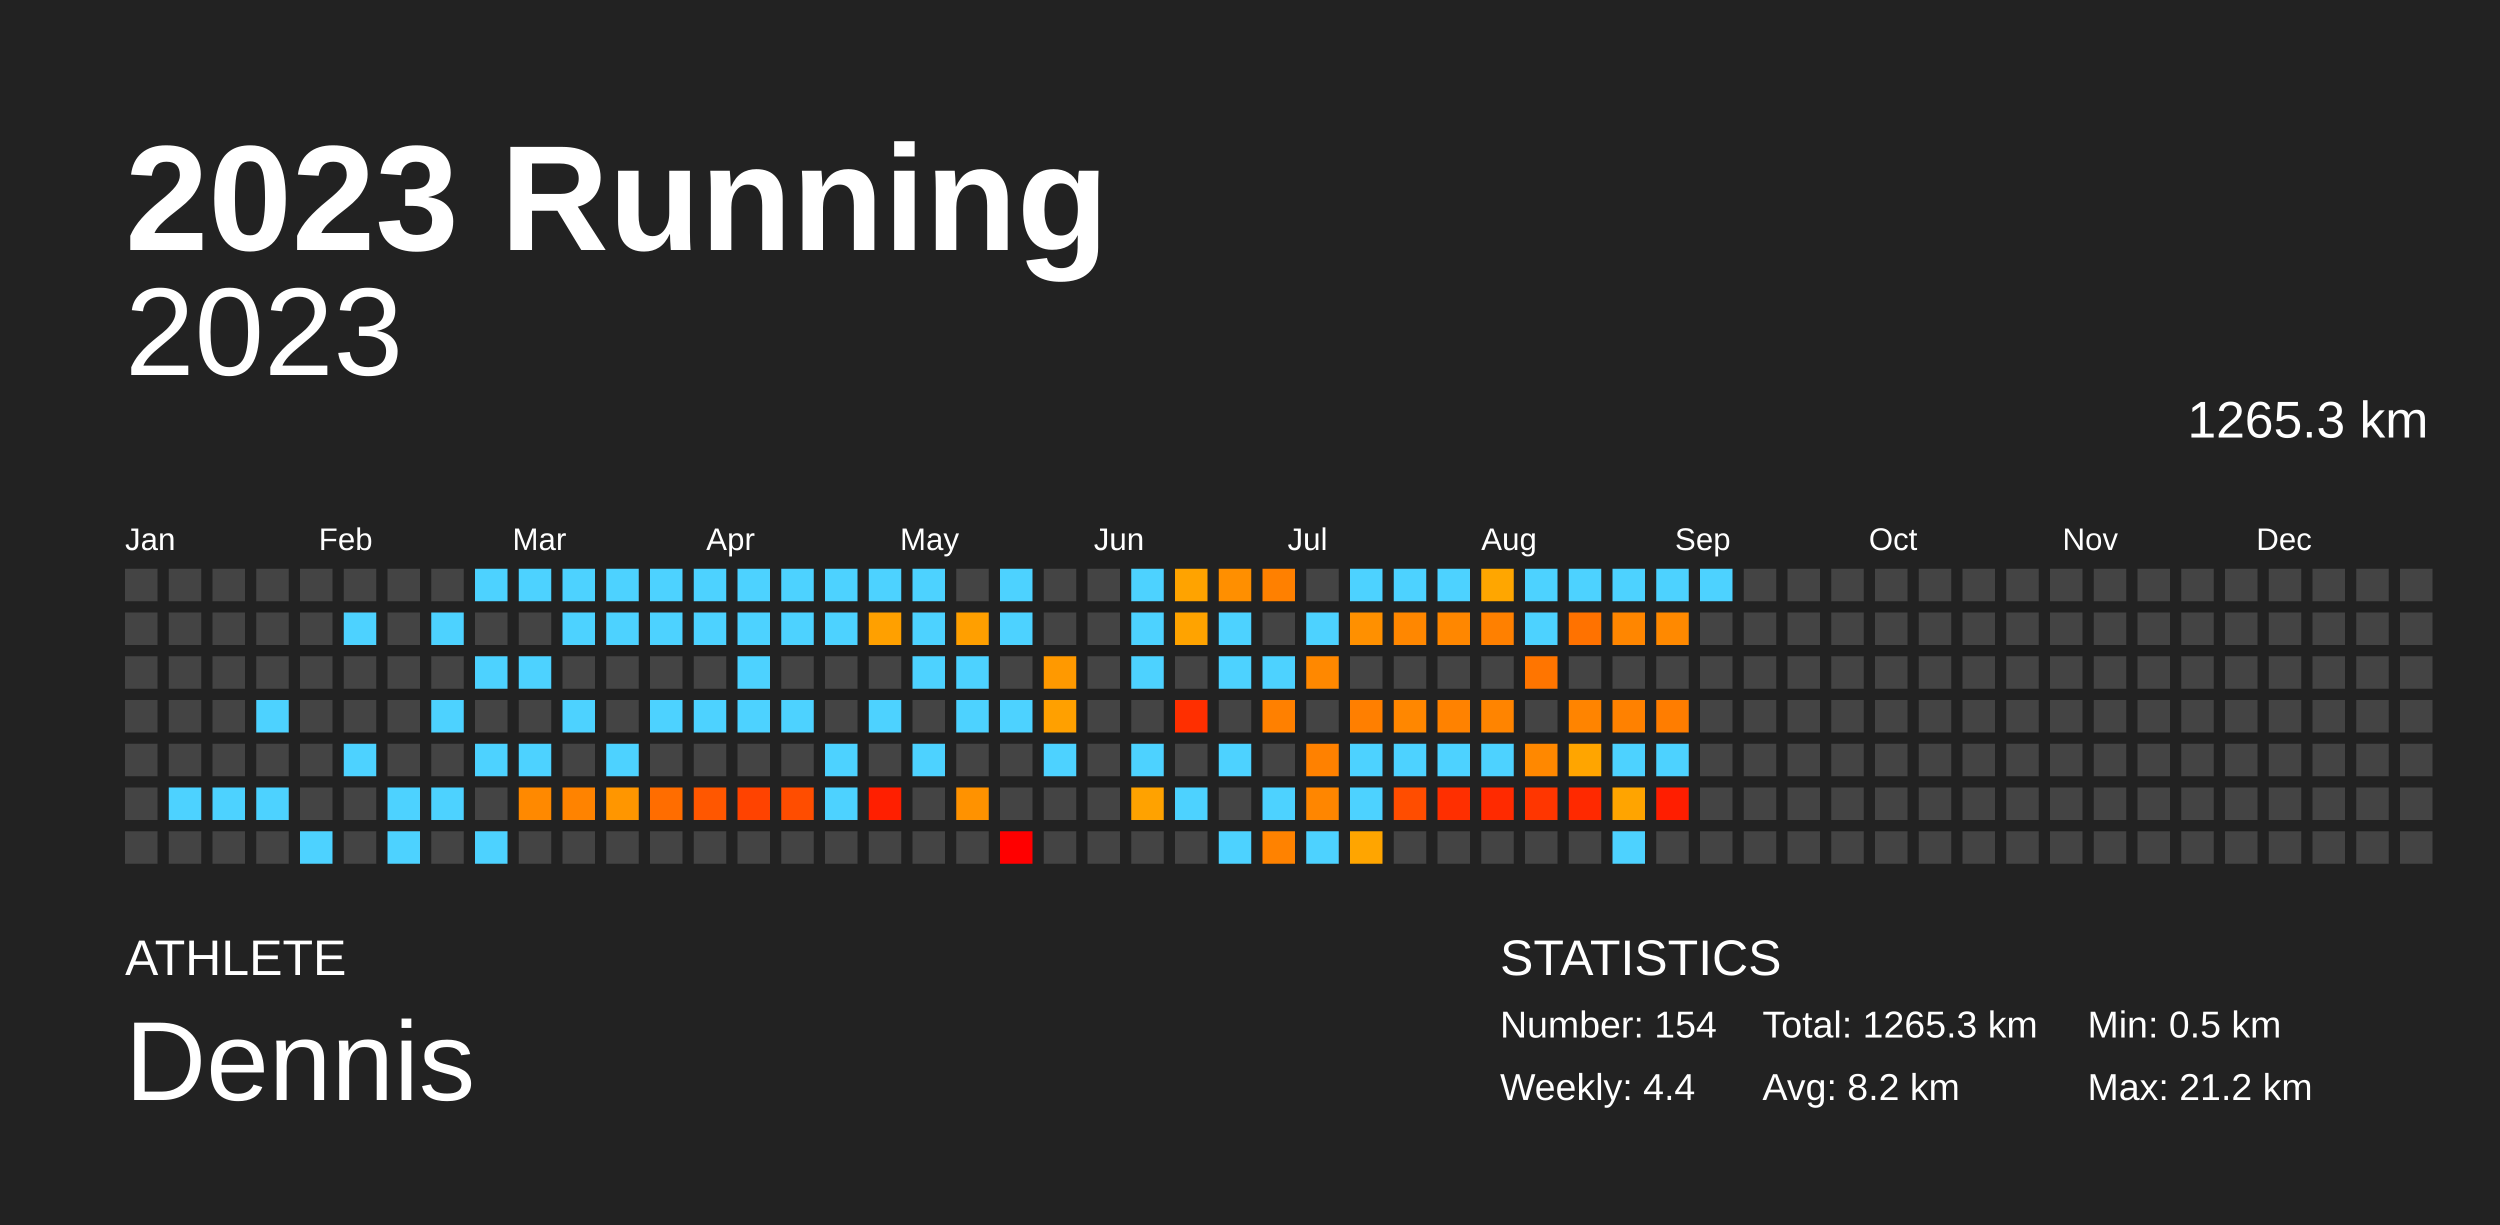
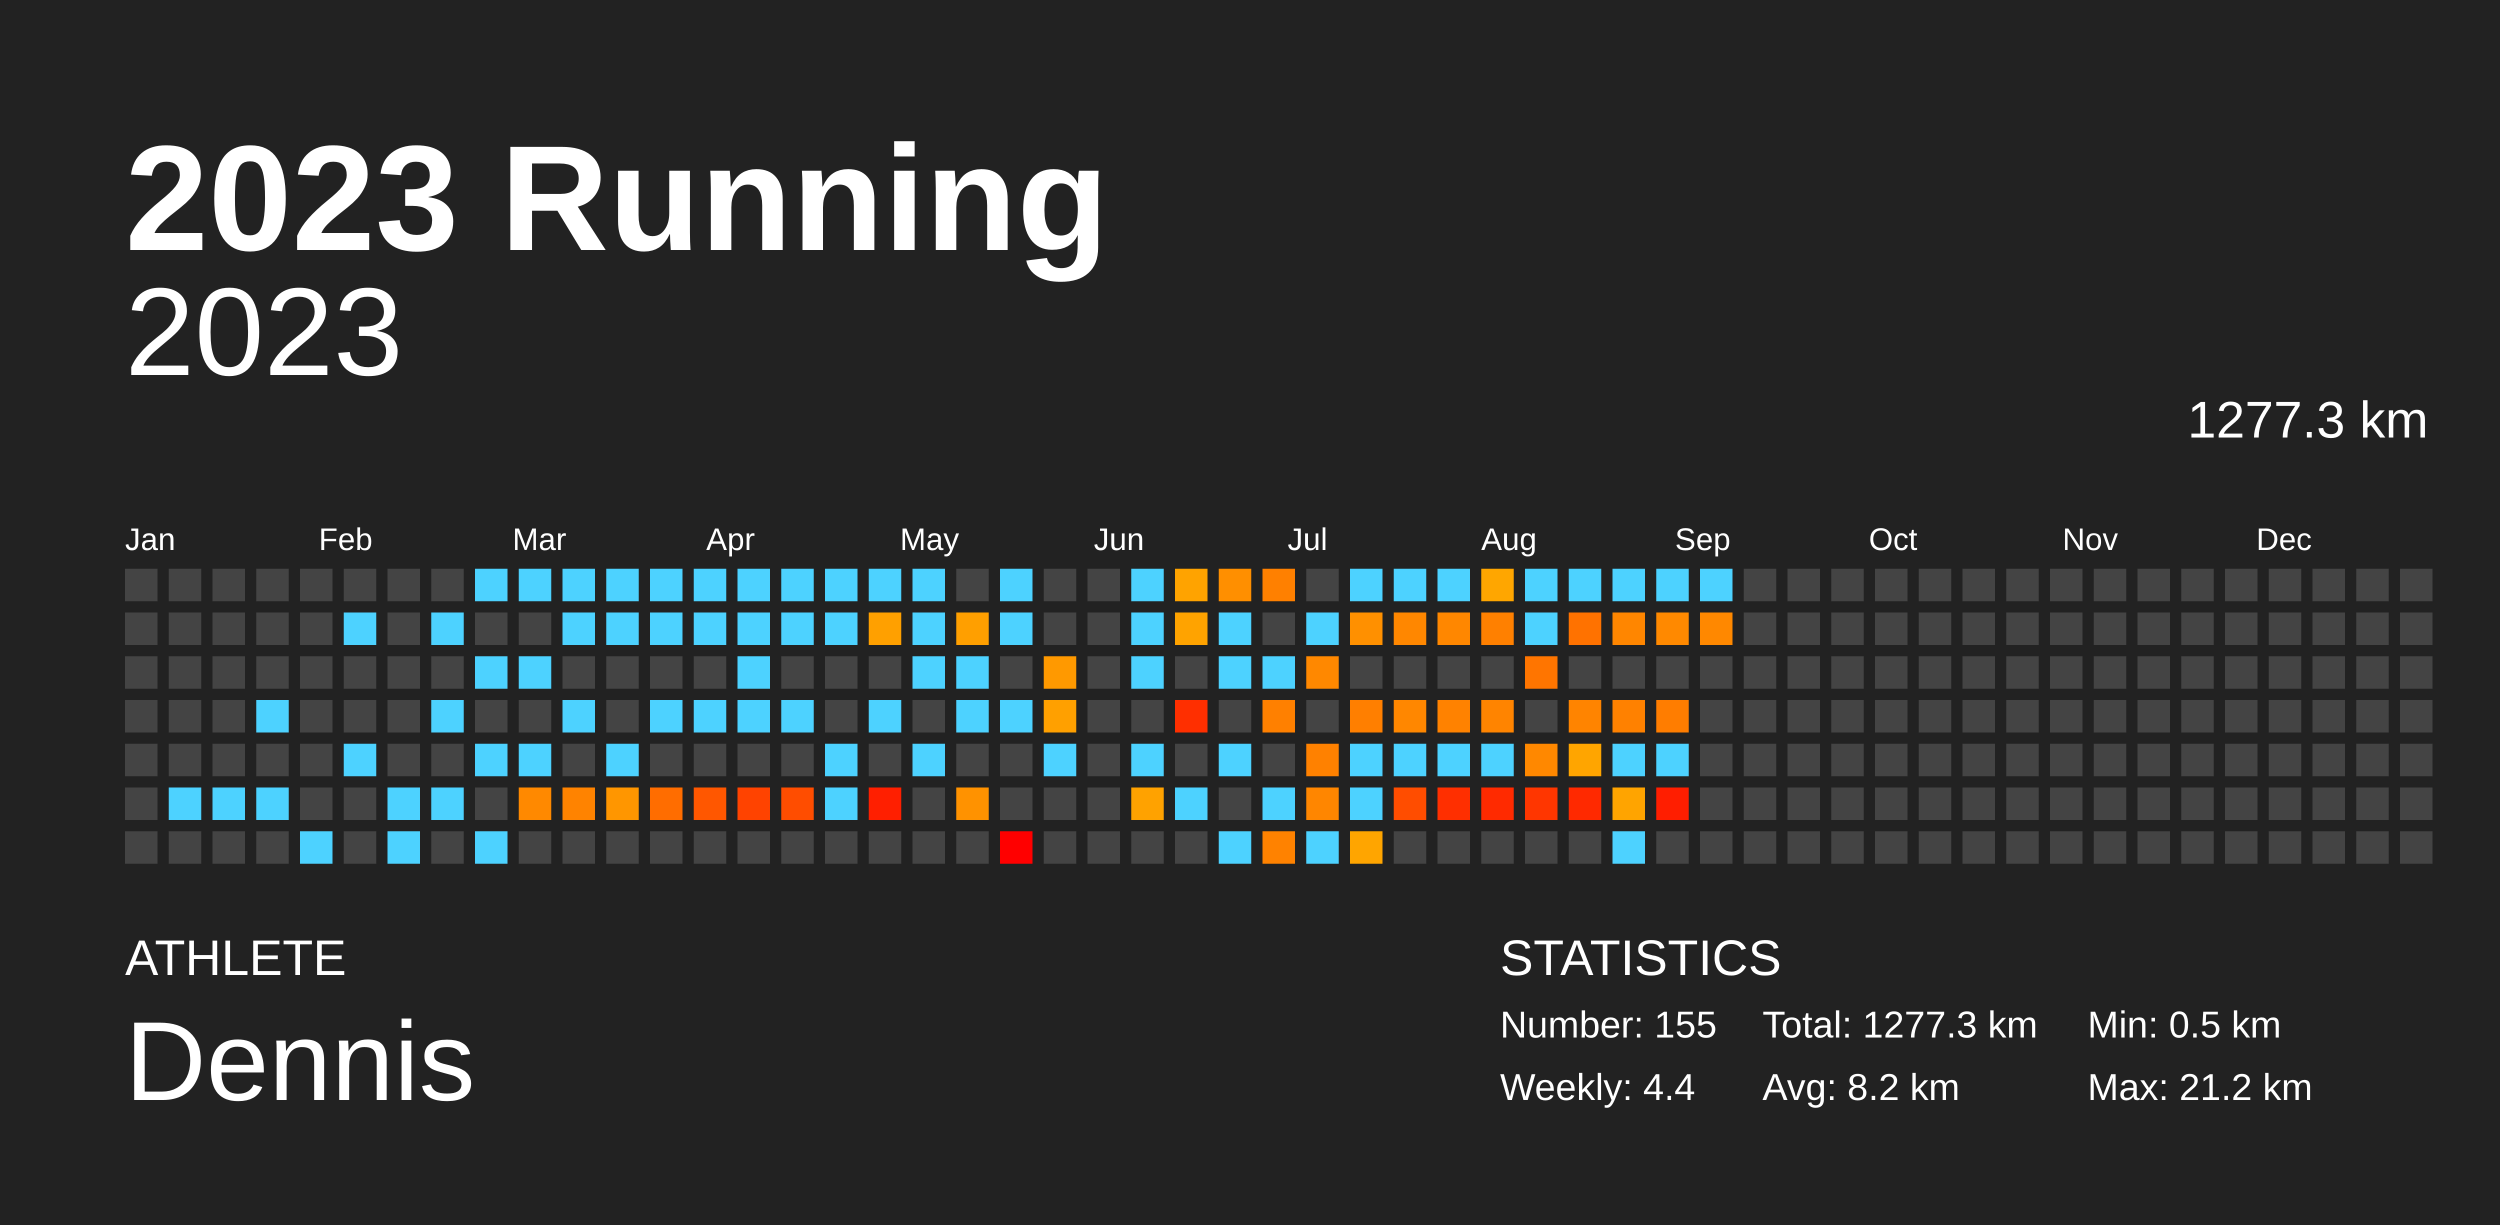
<svg xmlns="http://www.w3.org/2000/svg" baseProfile="full" height="98mm" version="1.1" viewBox="0,0,200,98" width="200mm">
  <defs />
  <rect fill="#222222" height="98" width="200" x="0" y="0" />
  <text fill="#FFFFFF" style="font-size:12px; font-family:Arial; font-weight:bold;" x="10" y="20">2023 Running</text>
  <text fill="#FFFFFF" style="font-size:4px; font-family:Arial" x="10" y="78">ATHLETE</text>
  <text fill="#FFFFFF" style="font-size:9px; font-family:Arial" x="10" y="88">Dennis</text>
  <text fill="#FFFFFF" style="font-size:4px; font-family:Arial" x="120" y="78">STATISTICS</text>
-   <text fill="#FFFFFF" style="font-size:3px; font-family:Arial" x="120" y="83">Number: 154</text>
+   <text fill="#FFFFFF" style="font-size:3px; font-family:Arial" x="120" y="83">Number: 155</text>
  <text fill="#FFFFFF" style="font-size:3px; font-family:Arial" x="120" y="88">Weekly: 4.4</text>
-   <text fill="#FFFFFF" style="font-size:3px; font-family:Arial" x="141" y="83">Total: 1265.3 km</text>
+   <text fill="#FFFFFF" style="font-size:3px; font-family:Arial" x="141" y="83">Total: 1277.3 km</text>
  <text fill="#FFFFFF" style="font-size:3px; font-family:Arial" x="141" y="88">Avg: 8.2 km</text>
  <text fill="#FFFFFF" style="font-size:3px; font-family:Arial" x="167" y="83">Min: 0.5 km</text>
  <text fill="#FFFFFF" style="font-size:3px; font-family:Arial" x="167" y="88">Max: 21.2 km</text>
  <text alignment-baseline="hanging" fill="#FFFFFF" style="font-size:10.0px; font-family:Arial;" x="10" y="30">2023</text>
-   <text alignment-baseline="hanging" fill="#FFFFFF" style="font-size:4.125px; font-family:Arial;" x="175" y="35">1265.3 km</text>
+   <text alignment-baseline="hanging" fill="#FFFFFF" style="font-size:4.125px; font-family:Arial;" x="175" y="35">1277.3 km</text>
  <text fill="#FFFFFF" style="font-size:2.5px; font-family:Arial" x="10.0" y="44">Jan</text>
  <text fill="#FFFFFF" style="font-size:2.5px; font-family:Arial" x="25.5" y="44">Feb</text>
  <text fill="#FFFFFF" style="font-size:2.5px; font-family:Arial" x="41.0" y="44">Mar</text>
  <text fill="#FFFFFF" style="font-size:2.5px; font-family:Arial" x="56.5" y="44">Apr</text>
  <text fill="#FFFFFF" style="font-size:2.5px; font-family:Arial" x="72.0" y="44">May</text>
  <text fill="#FFFFFF" style="font-size:2.5px; font-family:Arial" x="87.5" y="44">Jun</text>
  <text fill="#FFFFFF" style="font-size:2.5px; font-family:Arial" x="103.0" y="44">Jul</text>
  <text fill="#FFFFFF" style="font-size:2.5px; font-family:Arial" x="118.5" y="44">Aug</text>
  <text fill="#FFFFFF" style="font-size:2.5px; font-family:Arial" x="134.0" y="44">Sep</text>
  <text fill="#FFFFFF" style="font-size:2.5px; font-family:Arial" x="149.5" y="44">Oct</text>
  <text fill="#FFFFFF" style="font-size:2.5px; font-family:Arial" x="165.0" y="44">Nov</text>
  <text fill="#FFFFFF" style="font-size:2.5px; font-family:Arial" x="180.5" y="44">Dec</text>
  <rect fill="#444444" height="2.6" width="2.6" x="10.0" y="45.5" />
  <rect fill="#444444" height="2.6" width="2.6" x="10.0" y="49.0" />
  <rect fill="#444444" height="2.6" width="2.6" x="10.0" y="52.5" />
  <rect fill="#444444" height="2.6" width="2.6" x="10.0" y="56.0" />
  <rect fill="#444444" height="2.6" width="2.6" x="10.0" y="59.5" />
  <rect fill="#444444" height="2.6" width="2.6" x="10.0" y="63.0" />
  <rect fill="#444444" height="2.6" width="2.6" x="10.0" y="66.5" />
  <rect fill="#444444" height="2.6" width="2.6" x="13.5" y="45.5" />
  <rect fill="#444444" height="2.6" width="2.6" x="13.5" y="49.0" />
  <rect fill="#444444" height="2.6" width="2.6" x="13.5" y="52.5" />
  <rect fill="#444444" height="2.6" width="2.6" x="13.5" y="56.0" />
  <rect fill="#444444" height="2.6" width="2.6" x="13.5" y="59.5" />
  <rect fill="#4dd2ff" height="2.6" width="2.6" x="13.5" y="63.0" />
  <rect fill="#444444" height="2.6" width="2.6" x="13.5" y="66.5" />
  <rect fill="#444444" height="2.6" width="2.6" x="17.0" y="45.5" />
  <rect fill="#444444" height="2.6" width="2.6" x="17.0" y="49.0" />
  <rect fill="#444444" height="2.6" width="2.6" x="17.0" y="52.5" />
  <rect fill="#444444" height="2.6" width="2.6" x="17.0" y="56.0" />
  <rect fill="#444444" height="2.6" width="2.6" x="17.0" y="59.5" />
  <rect fill="#4dd2ff" height="2.6" width="2.6" x="17.0" y="63.0" />
  <rect fill="#444444" height="2.6" width="2.6" x="17.0" y="66.5" />
  <rect fill="#444444" height="2.6" width="2.6" x="20.5" y="45.5" />
  <rect fill="#444444" height="2.6" width="2.6" x="20.5" y="49.0" />
  <rect fill="#444444" height="2.6" width="2.6" x="20.5" y="52.5" />
  <rect fill="#4dd2ff" height="2.6" width="2.6" x="20.5" y="56.0" />
  <rect fill="#444444" height="2.6" width="2.6" x="20.5" y="59.5" />
  <rect fill="#4dd2ff" height="2.6" width="2.6" x="20.5" y="63.0" />
  <rect fill="#444444" height="2.6" width="2.6" x="20.5" y="66.5" />
  <rect fill="#444444" height="2.6" width="2.6" x="24.0" y="45.5" />
  <rect fill="#444444" height="2.6" width="2.6" x="24.0" y="49.0" />
  <rect fill="#444444" height="2.6" width="2.6" x="24.0" y="52.5" />
  <rect fill="#444444" height="2.6" width="2.6" x="24.0" y="56.0" />
  <rect fill="#444444" height="2.6" width="2.6" x="24.0" y="59.5" />
  <rect fill="#444444" height="2.6" width="2.6" x="24.0" y="63.0" />
  <rect fill="#4dd2ff" height="2.6" width="2.6" x="24.0" y="66.5" />
  <rect fill="#444444" height="2.6" width="2.6" x="27.5" y="45.5" />
  <rect fill="#4dd2ff" height="2.6" width="2.6" x="27.5" y="49.0" />
  <rect fill="#444444" height="2.6" width="2.6" x="27.5" y="52.5" />
  <rect fill="#444444" height="2.6" width="2.6" x="27.5" y="56.0" />
  <rect fill="#4dd2ff" height="2.6" width="2.6" x="27.5" y="59.5" />
  <rect fill="#444444" height="2.6" width="2.6" x="27.5" y="63.0" />
  <rect fill="#444444" height="2.6" width="2.6" x="27.5" y="66.5" />
  <rect fill="#444444" height="2.6" width="2.6" x="31.0" y="45.5" />
  <rect fill="#444444" height="2.6" width="2.6" x="31.0" y="49.0" />
  <rect fill="#444444" height="2.6" width="2.6" x="31.0" y="52.5" />
  <rect fill="#444444" height="2.6" width="2.6" x="31.0" y="56.0" />
  <rect fill="#444444" height="2.6" width="2.6" x="31.0" y="59.5" />
  <rect fill="#4dd2ff" height="2.6" width="2.6" x="31.0" y="63.0" />
  <rect fill="#4dd2ff" height="2.6" width="2.6" x="31.0" y="66.5" />
  <rect fill="#444444" height="2.6" width="2.6" x="34.5" y="45.5" />
  <rect fill="#4dd2ff" height="2.6" width="2.6" x="34.5" y="49.0" />
  <rect fill="#444444" height="2.6" width="2.6" x="34.5" y="52.5" />
  <rect fill="#4dd2ff" height="2.6" width="2.6" x="34.5" y="56.0" />
  <rect fill="#444444" height="2.6" width="2.6" x="34.5" y="59.5" />
  <rect fill="#4dd2ff" height="2.6" width="2.6" x="34.5" y="63.0" />
  <rect fill="#444444" height="2.6" width="2.6" x="34.5" y="66.5" />
  <rect fill="#4dd2ff" height="2.6" width="2.6" x="38.0" y="45.5" />
  <rect fill="#444444" height="2.6" width="2.6" x="38.0" y="49.0" />
  <rect fill="#4dd2ff" height="2.6" width="2.6" x="38.0" y="52.5" />
  <rect fill="#444444" height="2.6" width="2.6" x="38.0" y="56.0" />
  <rect fill="#4dd2ff" height="2.6" width="2.6" x="38.0" y="59.5" />
  <rect fill="#444444" height="2.6" width="2.6" x="38.0" y="63.0" />
  <rect fill="#4dd2ff" height="2.6" width="2.6" x="38.0" y="66.5" />
  <rect fill="#4dd2ff" height="2.6" width="2.6" x="41.5" y="45.5" />
  <rect fill="#444444" height="2.6" width="2.6" x="41.5" y="49.0" />
  <rect fill="#4dd2ff" height="2.6" width="2.6" x="41.5" y="52.5" />
  <rect fill="#444444" height="2.6" width="2.6" x="41.5" y="56.0" />
  <rect fill="#4dd2ff" height="2.6" width="2.6" x="41.5" y="59.5" />
  <rect fill="#ff8900" height="2.6" width="2.6" x="41.5" y="63.0" />
  <rect fill="#444444" height="2.6" width="2.6" x="41.5" y="66.5" />
  <rect fill="#4dd2ff" height="2.6" width="2.6" x="45.0" y="45.5" />
  <rect fill="#4dd2ff" height="2.6" width="2.6" x="45.0" y="49.0" />
  <rect fill="#444444" height="2.6" width="2.6" x="45.0" y="52.5" />
  <rect fill="#4dd2ff" height="2.6" width="2.6" x="45.0" y="56.0" />
  <rect fill="#444444" height="2.6" width="2.6" x="45.0" y="59.5" />
  <rect fill="#ff8300" height="2.6" width="2.6" x="45.0" y="63.0" />
  <rect fill="#444444" height="2.6" width="2.6" x="45.0" y="66.5" />
  <rect fill="#4dd2ff" height="2.6" width="2.6" x="48.5" y="45.5" />
  <rect fill="#4dd2ff" height="2.6" width="2.6" x="48.5" y="49.0" />
  <rect fill="#444444" height="2.6" width="2.6" x="48.5" y="52.5" />
  <rect fill="#444444" height="2.6" width="2.6" x="48.5" y="56.0" />
  <rect fill="#4dd2ff" height="2.6" width="2.6" x="48.5" y="59.5" />
  <rect fill="#ff9600" height="2.6" width="2.6" x="48.5" y="63.0" />
  <rect fill="#444444" height="2.6" width="2.6" x="48.5" y="66.5" />
  <rect fill="#4dd2ff" height="2.6" width="2.6" x="52.0" y="45.5" />
  <rect fill="#4dd2ff" height="2.6" width="2.6" x="52.0" y="49.0" />
  <rect fill="#444444" height="2.6" width="2.6" x="52.0" y="52.5" />
  <rect fill="#4dd2ff" height="2.6" width="2.6" x="52.0" y="56.0" />
  <rect fill="#444444" height="2.6" width="2.6" x="52.0" y="59.5" />
  <rect fill="#ff6d00" height="2.6" width="2.6" x="52.0" y="63.0" />
  <rect fill="#444444" height="2.6" width="2.6" x="52.0" y="66.5" />
  <rect fill="#4dd2ff" height="2.6" width="2.6" x="55.5" y="45.5" />
  <rect fill="#4dd2ff" height="2.6" width="2.6" x="55.5" y="49.0" />
  <rect fill="#444444" height="2.6" width="2.6" x="55.5" y="52.5" />
  <rect fill="#4dd2ff" height="2.6" width="2.6" x="55.5" y="56.0" />
  <rect fill="#444444" height="2.6" width="2.6" x="55.5" y="59.5" />
  <rect fill="#ff5700" height="2.6" width="2.6" x="55.5" y="63.0" />
  <rect fill="#444444" height="2.6" width="2.6" x="55.5" y="66.5" />
  <rect fill="#4dd2ff" height="2.6" width="2.6" x="59.0" y="45.5" />
  <rect fill="#4dd2ff" height="2.6" width="2.6" x="59.0" y="49.0" />
  <rect fill="#4dd2ff" height="2.6" width="2.6" x="59.0" y="52.5" />
  <rect fill="#4dd2ff" height="2.6" width="2.6" x="59.0" y="56.0" />
  <rect fill="#444444" height="2.6" width="2.6" x="59.0" y="59.5" />
  <rect fill="#ff4300" height="2.6" width="2.6" x="59.0" y="63.0" />
  <rect fill="#444444" height="2.6" width="2.6" x="59.0" y="66.5" />
  <rect fill="#4dd2ff" height="2.6" width="2.6" x="62.5" y="45.5" />
  <rect fill="#4dd2ff" height="2.6" width="2.6" x="62.5" y="49.0" />
  <rect fill="#444444" height="2.6" width="2.6" x="62.5" y="52.5" />
  <rect fill="#4dd2ff" height="2.6" width="2.6" x="62.5" y="56.0" />
  <rect fill="#444444" height="2.6" width="2.6" x="62.5" y="59.5" />
  <rect fill="#ff4d00" height="2.6" width="2.6" x="62.5" y="63.0" />
  <rect fill="#444444" height="2.6" width="2.6" x="62.5" y="66.5" />
  <rect fill="#4dd2ff" height="2.6" width="2.6" x="66.0" y="45.5" />
  <rect fill="#4dd2ff" height="2.6" width="2.6" x="66.0" y="49.0" />
  <rect fill="#444444" height="2.6" width="2.6" x="66.0" y="52.5" />
  <rect fill="#444444" height="2.6" width="2.6" x="66.0" y="56.0" />
  <rect fill="#4dd2ff" height="2.6" width="2.6" x="66.0" y="59.5" />
  <rect fill="#4dd2ff" height="2.6" width="2.6" x="66.0" y="63.0" />
  <rect fill="#444444" height="2.6" width="2.6" x="66.0" y="66.5" />
  <rect fill="#4dd2ff" height="2.6" width="2.6" x="69.5" y="45.5" />
  <rect fill="#ffa000" height="2.6" width="2.6" x="69.5" y="49.0" />
  <rect fill="#444444" height="2.6" width="2.6" x="69.5" y="52.5" />
  <rect fill="#4dd2ff" height="2.6" width="2.6" x="69.5" y="56.0" />
  <rect fill="#444444" height="2.6" width="2.6" x="69.5" y="59.5" />
  <rect fill="#ff1f00" height="2.6" width="2.6" x="69.5" y="63.0" />
  <rect fill="#444444" height="2.6" width="2.6" x="69.5" y="66.5" />
  <rect fill="#4dd2ff" height="2.6" width="2.6" x="73.0" y="45.5" />
  <rect fill="#4dd2ff" height="2.6" width="2.6" x="73.0" y="49.0" />
  <rect fill="#4dd2ff" height="2.6" width="2.6" x="73.0" y="52.5" />
  <rect fill="#444444" height="2.6" width="2.6" x="73.0" y="56.0" />
  <rect fill="#4dd2ff" height="2.6" width="2.6" x="73.0" y="59.5" />
  <rect fill="#444444" height="2.6" width="2.6" x="73.0" y="63.0" />
  <rect fill="#444444" height="2.6" width="2.6" x="73.0" y="66.5" />
  <rect fill="#444444" height="2.6" width="2.6" x="76.5" y="45.5" />
  <rect fill="#ff9f00" height="2.6" width="2.6" x="76.5" y="49.0" />
  <rect fill="#4dd2ff" height="2.6" width="2.6" x="76.5" y="52.5" />
  <rect fill="#4dd2ff" height="2.6" width="2.6" x="76.5" y="56.0" />
  <rect fill="#444444" height="2.6" width="2.6" x="76.5" y="59.5" />
  <rect fill="#ff9200" height="2.6" width="2.6" x="76.5" y="63.0" />
  <rect fill="#444444" height="2.6" width="2.6" x="76.5" y="66.5" />
  <rect fill="#4dd2ff" height="2.6" width="2.6" x="80.0" y="45.5" />
  <rect fill="#4dd2ff" height="2.6" width="2.6" x="80.0" y="49.0" />
  <rect fill="#444444" height="2.6" width="2.6" x="80.0" y="52.5" />
  <rect fill="#4dd2ff" height="2.6" width="2.6" x="80.0" y="56.0" />
  <rect fill="#444444" height="2.6" width="2.6" x="80.0" y="59.5" />
  <rect fill="#444444" height="2.6" width="2.6" x="80.0" y="63.0" />
  <rect fill="red" height="2.6" width="2.6" x="80.0" y="66.5" />
  <rect fill="#444444" height="2.6" width="2.6" x="83.5" y="45.5" />
  <rect fill="#444444" height="2.6" width="2.6" x="83.5" y="49.0" />
  <rect fill="#ff9900" height="2.6" width="2.6" x="83.5" y="52.5" />
  <rect fill="#ffa000" height="2.6" width="2.6" x="83.5" y="56.0" />
  <rect fill="#4dd2ff" height="2.6" width="2.6" x="83.5" y="59.5" />
  <rect fill="#444444" height="2.6" width="2.6" x="83.5" y="63.0" />
  <rect fill="#444444" height="2.6" width="2.6" x="83.5" y="66.5" />
  <rect fill="#444444" height="2.6" width="2.6" x="87.0" y="45.5" />
  <rect fill="#444444" height="2.6" width="2.6" x="87.0" y="49.0" />
  <rect fill="#444444" height="2.6" width="2.6" x="87.0" y="52.5" />
  <rect fill="#444444" height="2.6" width="2.6" x="87.0" y="56.0" />
  <rect fill="#444444" height="2.6" width="2.6" x="87.0" y="59.5" />
  <rect fill="#444444" height="2.6" width="2.6" x="87.0" y="63.0" />
  <rect fill="#444444" height="2.6" width="2.6" x="87.0" y="66.5" />
  <rect fill="#4dd2ff" height="2.6" width="2.6" x="90.5" y="45.5" />
  <rect fill="#4dd2ff" height="2.6" width="2.6" x="90.5" y="49.0" />
  <rect fill="#4dd2ff" height="2.6" width="2.6" x="90.5" y="52.5" />
  <rect fill="#444444" height="2.6" width="2.6" x="90.5" y="56.0" />
  <rect fill="#4dd2ff" height="2.6" width="2.6" x="90.5" y="59.5" />
  <rect fill="#ffa200" height="2.6" width="2.6" x="90.5" y="63.0" />
  <rect fill="#444444" height="2.6" width="2.6" x="90.5" y="66.5" />
  <rect fill="#ffa300" height="2.6" width="2.6" x="94.0" y="45.5" />
  <rect fill="#ffa300" height="2.6" width="2.6" x="94.0" y="49.0" />
  <rect fill="#444444" height="2.6" width="2.6" x="94.0" y="52.5" />
  <rect fill="#ff2f00" height="2.6" width="2.6" x="94.0" y="56.0" />
  <rect fill="#444444" height="2.6" width="2.6" x="94.0" y="59.5" />
  <rect fill="#4dd2ff" height="2.6" width="2.6" x="94.0" y="63.0" />
  <rect fill="#444444" height="2.6" width="2.6" x="94.0" y="66.5" />
  <rect fill="#ff8f00" height="2.6" width="2.6" x="97.5" y="45.5" />
  <rect fill="#4dd2ff" height="2.6" width="2.6" x="97.5" y="49.0" />
  <rect fill="#4dd2ff" height="2.6" width="2.6" x="97.5" y="52.5" />
  <rect fill="#444444" height="2.6" width="2.6" x="97.5" y="56.0" />
  <rect fill="#4dd2ff" height="2.6" width="2.6" x="97.5" y="59.5" />
  <rect fill="#444444" height="2.6" width="2.6" x="97.5" y="63.0" />
  <rect fill="#4dd2ff" height="2.6" width="2.6" x="97.5" y="66.5" />
  <rect fill="#ff8000" height="2.6" width="2.6" x="101.0" y="45.5" />
  <rect fill="#444444" height="2.6" width="2.6" x="101.0" y="49.0" />
  <rect fill="#4dd2ff" height="2.6" width="2.6" x="101.0" y="52.5" />
  <rect fill="#ff8000" height="2.6" width="2.6" x="101.0" y="56.0" />
  <rect fill="#444444" height="2.6" width="2.6" x="101.0" y="59.5" />
  <rect fill="#4dd2ff" height="2.6" width="2.6" x="101.0" y="63.0" />
  <rect fill="#ff8200" height="2.6" width="2.6" x="101.0" y="66.5" />
  <rect fill="#444444" height="2.6" width="2.6" x="104.5" y="45.5" />
  <rect fill="#4dd2ff" height="2.6" width="2.6" x="104.5" y="49.0" />
  <rect fill="#ff8800" height="2.6" width="2.6" x="104.5" y="52.5" />
  <rect fill="#444444" height="2.6" width="2.6" x="104.5" y="56.0" />
  <rect fill="#ff8100" height="2.6" width="2.6" x="104.5" y="59.5" />
  <rect fill="#ff8600" height="2.6" width="2.6" x="104.5" y="63.0" />
  <rect fill="#4dd2ff" height="2.6" width="2.6" x="104.5" y="66.5" />
  <rect fill="#4dd2ff" height="2.6" width="2.6" x="108.0" y="45.5" />
  <rect fill="#ff9000" height="2.6" width="2.6" x="108.0" y="49.0" />
  <rect fill="#444444" height="2.6" width="2.6" x="108.0" y="52.5" />
  <rect fill="#ff7f00" height="2.6" width="2.6" x="108.0" y="56.0" />
  <rect fill="#4dd2ff" height="2.6" width="2.6" x="108.0" y="59.5" />
  <rect fill="#4dd2ff" height="2.6" width="2.6" x="108.0" y="63.0" />
  <rect fill="#ffa500" height="2.6" width="2.6" x="108.0" y="66.5" />
  <rect fill="#4dd2ff" height="2.6" width="2.6" x="111.5" y="45.5" />
  <rect fill="#ff8700" height="2.6" width="2.6" x="111.5" y="49.0" />
  <rect fill="#444444" height="2.6" width="2.6" x="111.5" y="52.5" />
  <rect fill="#ff8700" height="2.6" width="2.6" x="111.5" y="56.0" />
  <rect fill="#4dd2ff" height="2.6" width="2.6" x="111.5" y="59.5" />
  <rect fill="#ff4d00" height="2.6" width="2.6" x="111.5" y="63.0" />
  <rect fill="#444444" height="2.6" width="2.6" x="111.5" y="66.5" />
  <rect fill="#4dd2ff" height="2.6" width="2.6" x="115.0" y="45.5" />
  <rect fill="#ff8700" height="2.6" width="2.6" x="115.0" y="49.0" />
  <rect fill="#444444" height="2.6" width="2.6" x="115.0" y="52.5" />
  <rect fill="#ff8200" height="2.6" width="2.6" x="115.0" y="56.0" />
  <rect fill="#4dd2ff" height="2.6" width="2.6" x="115.0" y="59.5" />
  <rect fill="#ff2f00" height="2.6" width="2.6" x="115.0" y="63.0" />
  <rect fill="#444444" height="2.6" width="2.6" x="115.0" y="66.5" />
  <rect fill="#ffa600" height="2.6" width="2.6" x="118.5" y="45.5" />
  <rect fill="#ff8000" height="2.6" width="2.6" x="118.5" y="49.0" />
  <rect fill="#444444" height="2.6" width="2.6" x="118.5" y="52.5" />
  <rect fill="#ff8400" height="2.6" width="2.6" x="118.5" y="56.0" />
  <rect fill="#4dd2ff" height="2.6" width="2.6" x="118.5" y="59.5" />
  <rect fill="#ff2a00" height="2.6" width="2.6" x="118.5" y="63.0" />
  <rect fill="#444444" height="2.6" width="2.6" x="118.5" y="66.5" />
  <rect fill="#4dd2ff" height="2.6" width="2.6" x="122.0" y="45.5" />
  <rect fill="#4dd2ff" height="2.6" width="2.6" x="122.0" y="49.0" />
  <rect fill="#ff7500" height="2.6" width="2.6" x="122.0" y="52.5" />
  <rect fill="#444444" height="2.6" width="2.6" x="122.0" y="56.0" />
  <rect fill="#ff8800" height="2.6" width="2.6" x="122.0" y="59.5" />
  <rect fill="#ff3600" height="2.6" width="2.6" x="122.0" y="63.0" />
  <rect fill="#444444" height="2.6" width="2.6" x="122.0" y="66.5" />
  <rect fill="#4dd2ff" height="2.6" width="2.6" x="125.5" y="45.5" />
  <rect fill="#ff7200" height="2.6" width="2.6" x="125.5" y="49.0" />
  <rect fill="#444444" height="2.6" width="2.6" x="125.5" y="52.5" />
  <rect fill="#ff8400" height="2.6" width="2.6" x="125.5" y="56.0" />
  <rect fill="#ffa500" height="2.6" width="2.6" x="125.5" y="59.5" />
  <rect fill="#ff2900" height="2.6" width="2.6" x="125.5" y="63.0" />
  <rect fill="#444444" height="2.6" width="2.6" x="125.5" y="66.5" />
  <rect fill="#4dd2ff" height="2.6" width="2.6" x="129.0" y="45.5" />
  <rect fill="#ff8600" height="2.6" width="2.6" x="129.0" y="49.0" />
  <rect fill="#444444" height="2.6" width="2.6" x="129.0" y="52.5" />
  <rect fill="#ff8100" height="2.6" width="2.6" x="129.0" y="56.0" />
  <rect fill="#4dd2ff" height="2.6" width="2.6" x="129.0" y="59.5" />
  <rect fill="#ffa400" height="2.6" width="2.6" x="129.0" y="63.0" />
  <rect fill="#4dd2ff" height="2.6" width="2.6" x="129.0" y="66.5" />
  <rect fill="#4dd2ff" height="2.6" width="2.6" x="132.5" y="45.5" />
  <rect fill="#ff8900" height="2.6" width="2.6" x="132.5" y="49.0" />
  <rect fill="#444444" height="2.6" width="2.6" x="132.5" y="52.5" />
  <rect fill="#ff7d00" height="2.6" width="2.6" x="132.5" y="56.0" />
  <rect fill="#4dd2ff" height="2.6" width="2.6" x="132.5" y="59.5" />
  <rect fill="#ff1e00" height="2.6" width="2.6" x="132.5" y="63.0" />
  <rect fill="#444444" height="2.6" width="2.6" x="132.5" y="66.5" />
  <rect fill="#4dd2ff" height="2.6" width="2.6" x="136.0" y="45.5" />
-   <rect fill="#444444" height="2.6" width="2.6" x="136.0" y="49.0" />
+   <rect fill="#ff8800" height="2.6" width="2.6" x="136.0" y="49.0" />
  <rect fill="#444444" height="2.6" width="2.6" x="136.0" y="52.5" />
  <rect fill="#444444" height="2.6" width="2.6" x="136.0" y="56.0" />
  <rect fill="#444444" height="2.6" width="2.6" x="136.0" y="59.5" />
  <rect fill="#444444" height="2.6" width="2.6" x="136.0" y="63.0" />
  <rect fill="#444444" height="2.6" width="2.6" x="136.0" y="66.5" />
  <rect fill="#444444" height="2.6" width="2.6" x="139.5" y="45.5" />
  <rect fill="#444444" height="2.6" width="2.6" x="139.5" y="49.0" />
  <rect fill="#444444" height="2.6" width="2.6" x="139.5" y="52.5" />
  <rect fill="#444444" height="2.6" width="2.6" x="139.5" y="56.0" />
  <rect fill="#444444" height="2.6" width="2.6" x="139.5" y="59.5" />
  <rect fill="#444444" height="2.6" width="2.6" x="139.5" y="63.0" />
  <rect fill="#444444" height="2.6" width="2.6" x="139.5" y="66.5" />
  <rect fill="#444444" height="2.6" width="2.6" x="143.0" y="45.5" />
  <rect fill="#444444" height="2.6" width="2.6" x="143.0" y="49.0" />
  <rect fill="#444444" height="2.6" width="2.6" x="143.0" y="52.5" />
  <rect fill="#444444" height="2.6" width="2.6" x="143.0" y="56.0" />
  <rect fill="#444444" height="2.6" width="2.6" x="143.0" y="59.5" />
  <rect fill="#444444" height="2.6" width="2.6" x="143.0" y="63.0" />
  <rect fill="#444444" height="2.6" width="2.6" x="143.0" y="66.5" />
  <rect fill="#444444" height="2.6" width="2.6" x="146.5" y="45.5" />
  <rect fill="#444444" height="2.6" width="2.6" x="146.5" y="49.0" />
  <rect fill="#444444" height="2.6" width="2.6" x="146.5" y="52.5" />
  <rect fill="#444444" height="2.6" width="2.6" x="146.5" y="56.0" />
  <rect fill="#444444" height="2.6" width="2.6" x="146.5" y="59.5" />
  <rect fill="#444444" height="2.6" width="2.6" x="146.5" y="63.0" />
  <rect fill="#444444" height="2.6" width="2.6" x="146.5" y="66.5" />
  <rect fill="#444444" height="2.6" width="2.6" x="150.0" y="45.5" />
  <rect fill="#444444" height="2.6" width="2.6" x="150.0" y="49.0" />
  <rect fill="#444444" height="2.6" width="2.6" x="150.0" y="52.5" />
  <rect fill="#444444" height="2.6" width="2.6" x="150.0" y="56.0" />
  <rect fill="#444444" height="2.6" width="2.6" x="150.0" y="59.5" />
  <rect fill="#444444" height="2.6" width="2.6" x="150.0" y="63.0" />
  <rect fill="#444444" height="2.6" width="2.6" x="150.0" y="66.5" />
  <rect fill="#444444" height="2.6" width="2.6" x="153.5" y="45.5" />
  <rect fill="#444444" height="2.6" width="2.6" x="153.5" y="49.0" />
  <rect fill="#444444" height="2.6" width="2.6" x="153.5" y="52.5" />
  <rect fill="#444444" height="2.6" width="2.6" x="153.5" y="56.0" />
  <rect fill="#444444" height="2.6" width="2.6" x="153.5" y="59.5" />
  <rect fill="#444444" height="2.6" width="2.6" x="153.5" y="63.0" />
  <rect fill="#444444" height="2.6" width="2.6" x="153.5" y="66.5" />
  <rect fill="#444444" height="2.6" width="2.6" x="157.0" y="45.5" />
  <rect fill="#444444" height="2.6" width="2.6" x="157.0" y="49.0" />
  <rect fill="#444444" height="2.6" width="2.6" x="157.0" y="52.5" />
  <rect fill="#444444" height="2.6" width="2.6" x="157.0" y="56.0" />
  <rect fill="#444444" height="2.6" width="2.6" x="157.0" y="59.5" />
  <rect fill="#444444" height="2.6" width="2.6" x="157.0" y="63.0" />
  <rect fill="#444444" height="2.6" width="2.6" x="157.0" y="66.5" />
  <rect fill="#444444" height="2.6" width="2.6" x="160.5" y="45.5" />
  <rect fill="#444444" height="2.6" width="2.6" x="160.5" y="49.0" />
  <rect fill="#444444" height="2.6" width="2.6" x="160.5" y="52.5" />
  <rect fill="#444444" height="2.6" width="2.6" x="160.5" y="56.0" />
  <rect fill="#444444" height="2.6" width="2.6" x="160.5" y="59.5" />
  <rect fill="#444444" height="2.6" width="2.6" x="160.5" y="63.0" />
  <rect fill="#444444" height="2.6" width="2.6" x="160.5" y="66.5" />
  <rect fill="#444444" height="2.6" width="2.6" x="164.0" y="45.5" />
  <rect fill="#444444" height="2.6" width="2.6" x="164.0" y="49.0" />
  <rect fill="#444444" height="2.6" width="2.6" x="164.0" y="52.5" />
  <rect fill="#444444" height="2.6" width="2.6" x="164.0" y="56.0" />
  <rect fill="#444444" height="2.6" width="2.6" x="164.0" y="59.5" />
  <rect fill="#444444" height="2.6" width="2.6" x="164.0" y="63.0" />
  <rect fill="#444444" height="2.6" width="2.6" x="164.0" y="66.5" />
  <rect fill="#444444" height="2.6" width="2.6" x="167.5" y="45.5" />
  <rect fill="#444444" height="2.6" width="2.6" x="167.5" y="49.0" />
  <rect fill="#444444" height="2.6" width="2.6" x="167.5" y="52.5" />
  <rect fill="#444444" height="2.6" width="2.6" x="167.5" y="56.0" />
  <rect fill="#444444" height="2.6" width="2.6" x="167.5" y="59.5" />
  <rect fill="#444444" height="2.6" width="2.6" x="167.5" y="63.0" />
  <rect fill="#444444" height="2.6" width="2.6" x="167.5" y="66.5" />
  <rect fill="#444444" height="2.6" width="2.6" x="171.0" y="45.5" />
  <rect fill="#444444" height="2.6" width="2.6" x="171.0" y="49.0" />
  <rect fill="#444444" height="2.6" width="2.6" x="171.0" y="52.5" />
  <rect fill="#444444" height="2.6" width="2.6" x="171.0" y="56.0" />
  <rect fill="#444444" height="2.6" width="2.6" x="171.0" y="59.5" />
  <rect fill="#444444" height="2.6" width="2.6" x="171.0" y="63.0" />
  <rect fill="#444444" height="2.6" width="2.6" x="171.0" y="66.5" />
  <rect fill="#444444" height="2.6" width="2.6" x="174.5" y="45.5" />
  <rect fill="#444444" height="2.6" width="2.6" x="174.5" y="49.0" />
  <rect fill="#444444" height="2.6" width="2.6" x="174.5" y="52.5" />
  <rect fill="#444444" height="2.6" width="2.6" x="174.5" y="56.0" />
  <rect fill="#444444" height="2.6" width="2.6" x="174.5" y="59.5" />
  <rect fill="#444444" height="2.6" width="2.6" x="174.5" y="63.0" />
  <rect fill="#444444" height="2.6" width="2.6" x="174.5" y="66.5" />
  <rect fill="#444444" height="2.6" width="2.6" x="178.0" y="45.5" />
  <rect fill="#444444" height="2.6" width="2.6" x="178.0" y="49.0" />
  <rect fill="#444444" height="2.6" width="2.6" x="178.0" y="52.5" />
  <rect fill="#444444" height="2.6" width="2.6" x="178.0" y="56.0" />
  <rect fill="#444444" height="2.6" width="2.6" x="178.0" y="59.5" />
  <rect fill="#444444" height="2.6" width="2.6" x="178.0" y="63.0" />
  <rect fill="#444444" height="2.6" width="2.6" x="178.0" y="66.5" />
  <rect fill="#444444" height="2.6" width="2.6" x="181.5" y="45.5" />
  <rect fill="#444444" height="2.6" width="2.6" x="181.5" y="49.0" />
  <rect fill="#444444" height="2.6" width="2.6" x="181.5" y="52.5" />
  <rect fill="#444444" height="2.6" width="2.6" x="181.5" y="56.0" />
  <rect fill="#444444" height="2.6" width="2.6" x="181.5" y="59.5" />
  <rect fill="#444444" height="2.6" width="2.6" x="181.5" y="63.0" />
  <rect fill="#444444" height="2.6" width="2.6" x="181.5" y="66.5" />
  <rect fill="#444444" height="2.6" width="2.6" x="185.0" y="45.5" />
  <rect fill="#444444" height="2.6" width="2.6" x="185.0" y="49.0" />
  <rect fill="#444444" height="2.6" width="2.6" x="185.0" y="52.5" />
  <rect fill="#444444" height="2.6" width="2.6" x="185.0" y="56.0" />
  <rect fill="#444444" height="2.6" width="2.6" x="185.0" y="59.5" />
  <rect fill="#444444" height="2.6" width="2.6" x="185.0" y="63.0" />
  <rect fill="#444444" height="2.6" width="2.6" x="185.0" y="66.5" />
  <rect fill="#444444" height="2.6" width="2.6" x="188.5" y="45.5" />
  <rect fill="#444444" height="2.6" width="2.6" x="188.5" y="49.0" />
  <rect fill="#444444" height="2.6" width="2.6" x="188.5" y="52.5" />
  <rect fill="#444444" height="2.6" width="2.6" x="188.5" y="56.0" />
  <rect fill="#444444" height="2.6" width="2.6" x="188.5" y="59.5" />
  <rect fill="#444444" height="2.6" width="2.6" x="188.5" y="63.0" />
  <rect fill="#444444" height="2.6" width="2.6" x="188.5" y="66.5" />
  <rect fill="#444444" height="2.6" width="2.6" x="192.0" y="45.5" />
  <rect fill="#444444" height="2.6" width="2.6" x="192.0" y="49.0" />
  <rect fill="#444444" height="2.6" width="2.6" x="192.0" y="52.5" />
  <rect fill="#444444" height="2.6" width="2.6" x="192.0" y="56.0" />
  <rect fill="#444444" height="2.6" width="2.6" x="192.0" y="59.5" />
  <rect fill="#444444" height="2.6" width="2.6" x="192.0" y="63.0" />
  <rect fill="#444444" height="2.6" width="2.6" x="192.0" y="66.5" />
</svg>
